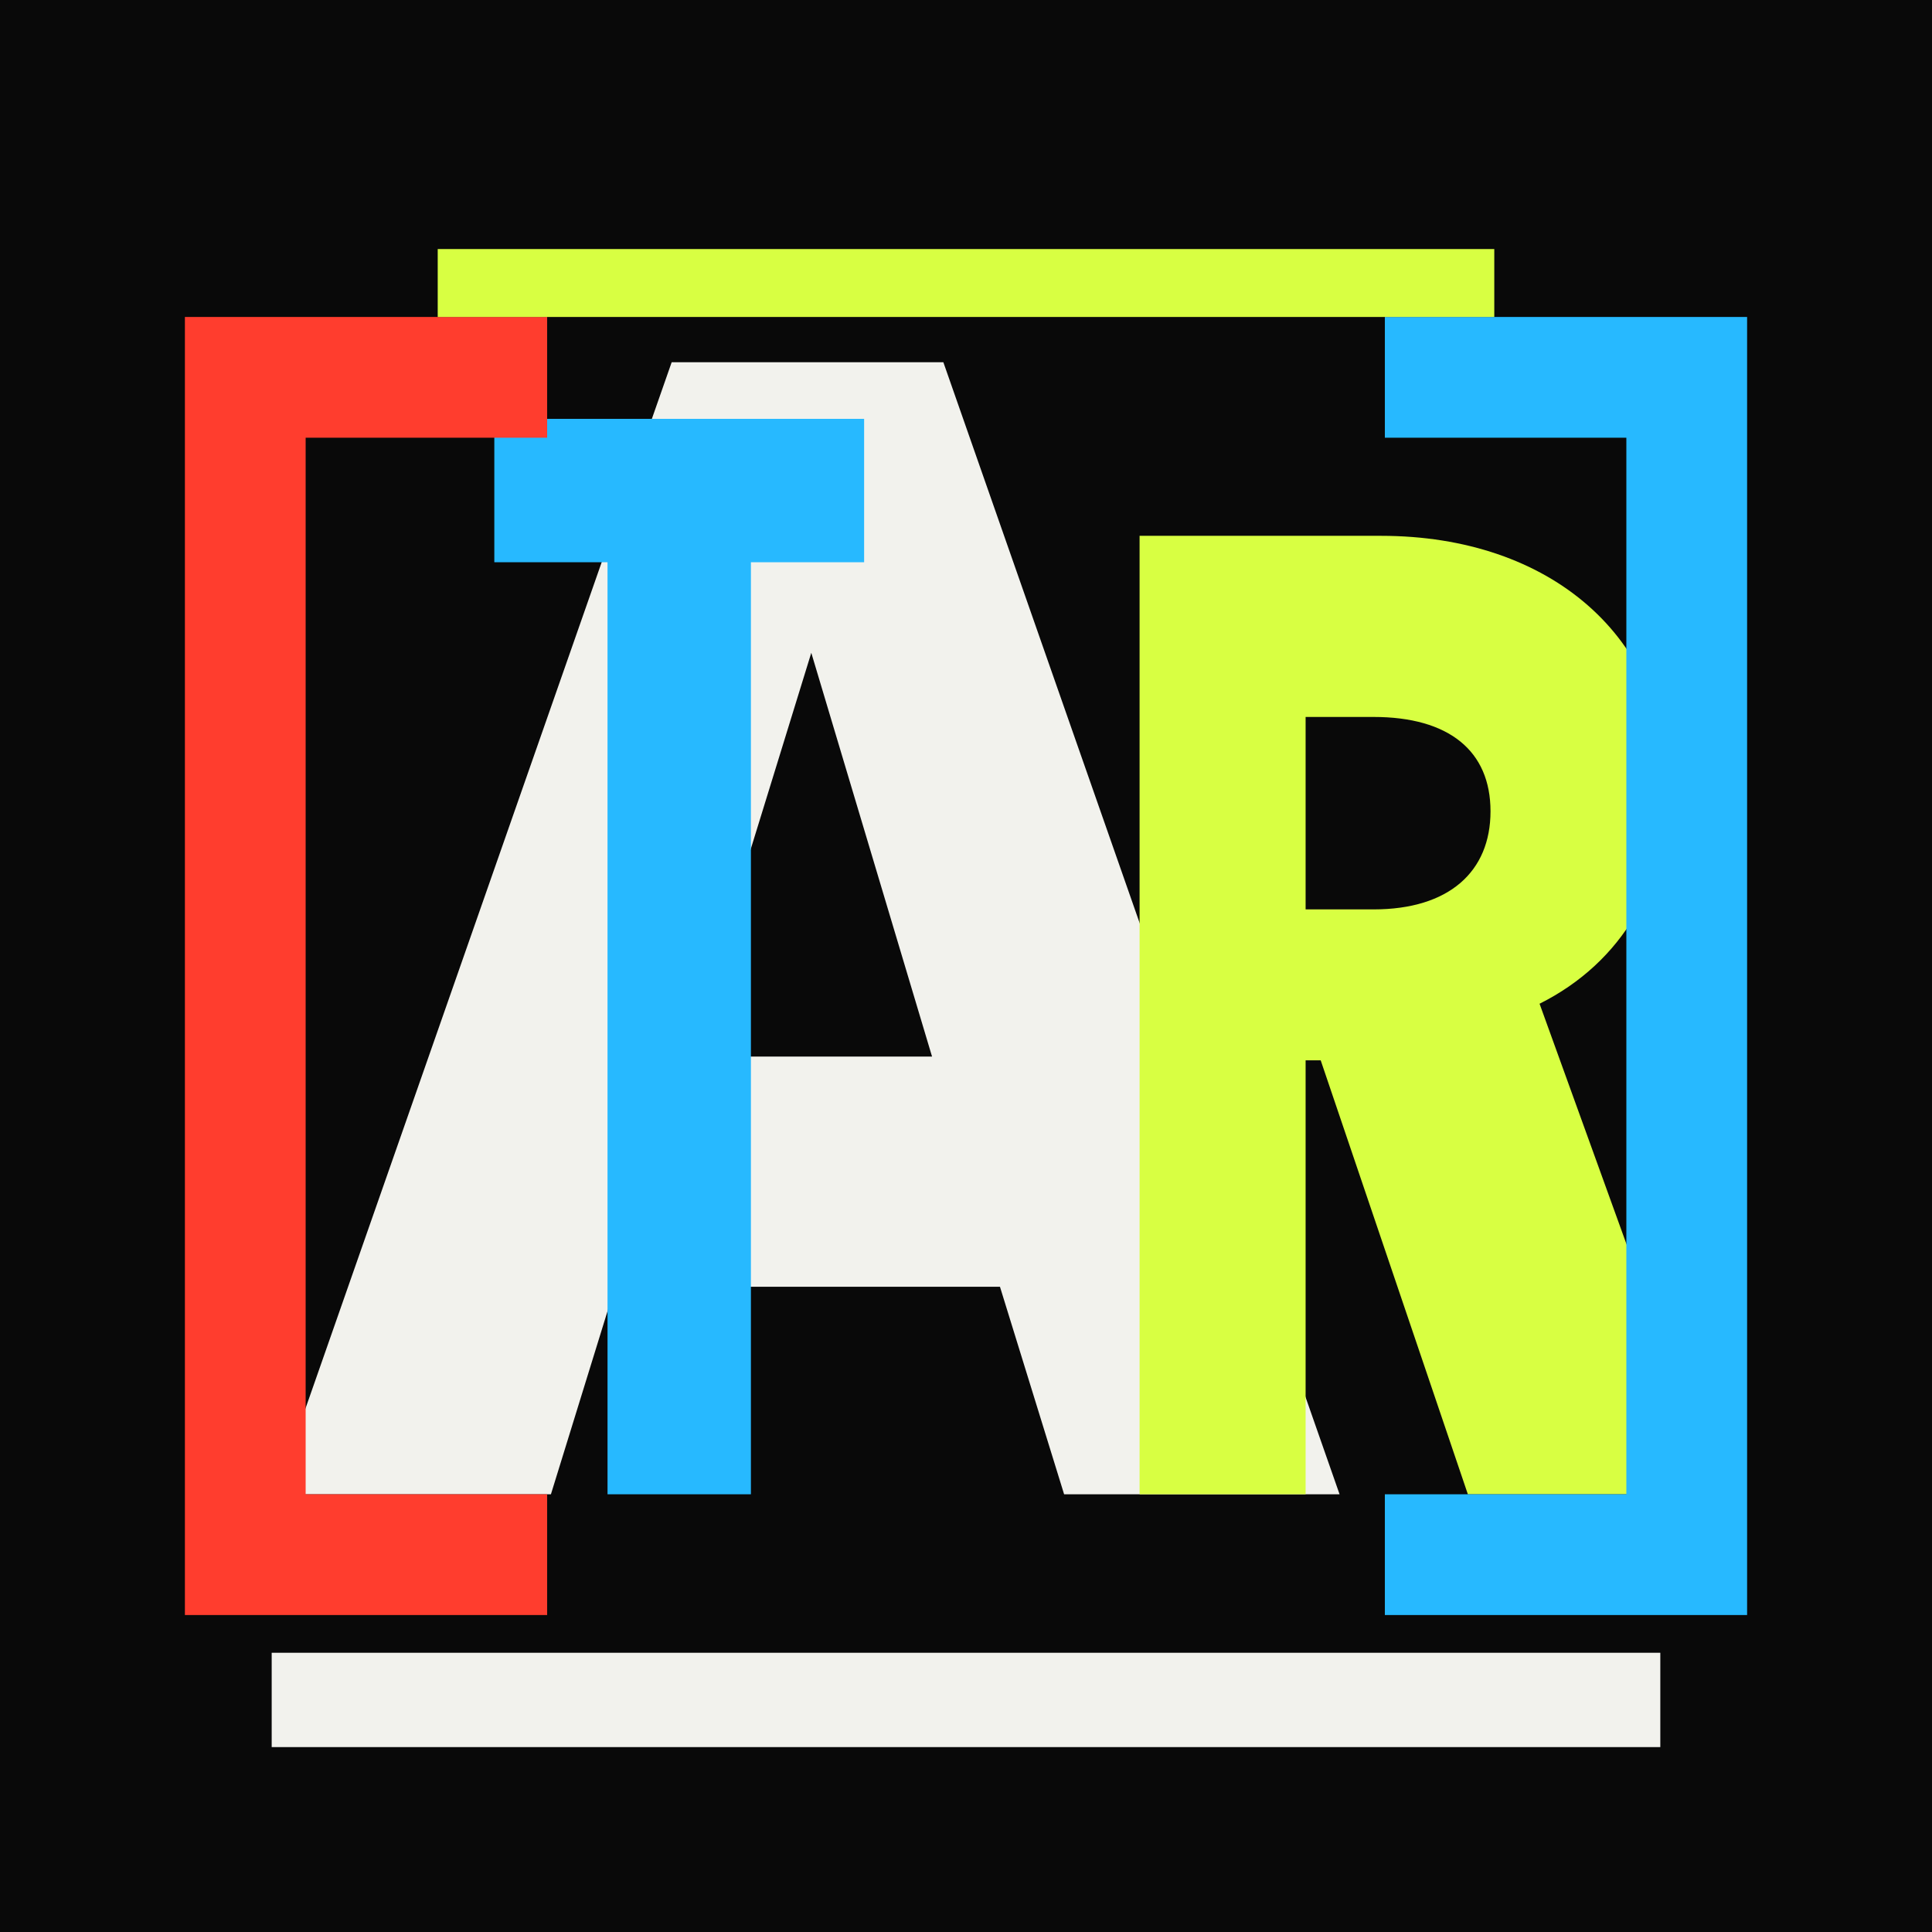
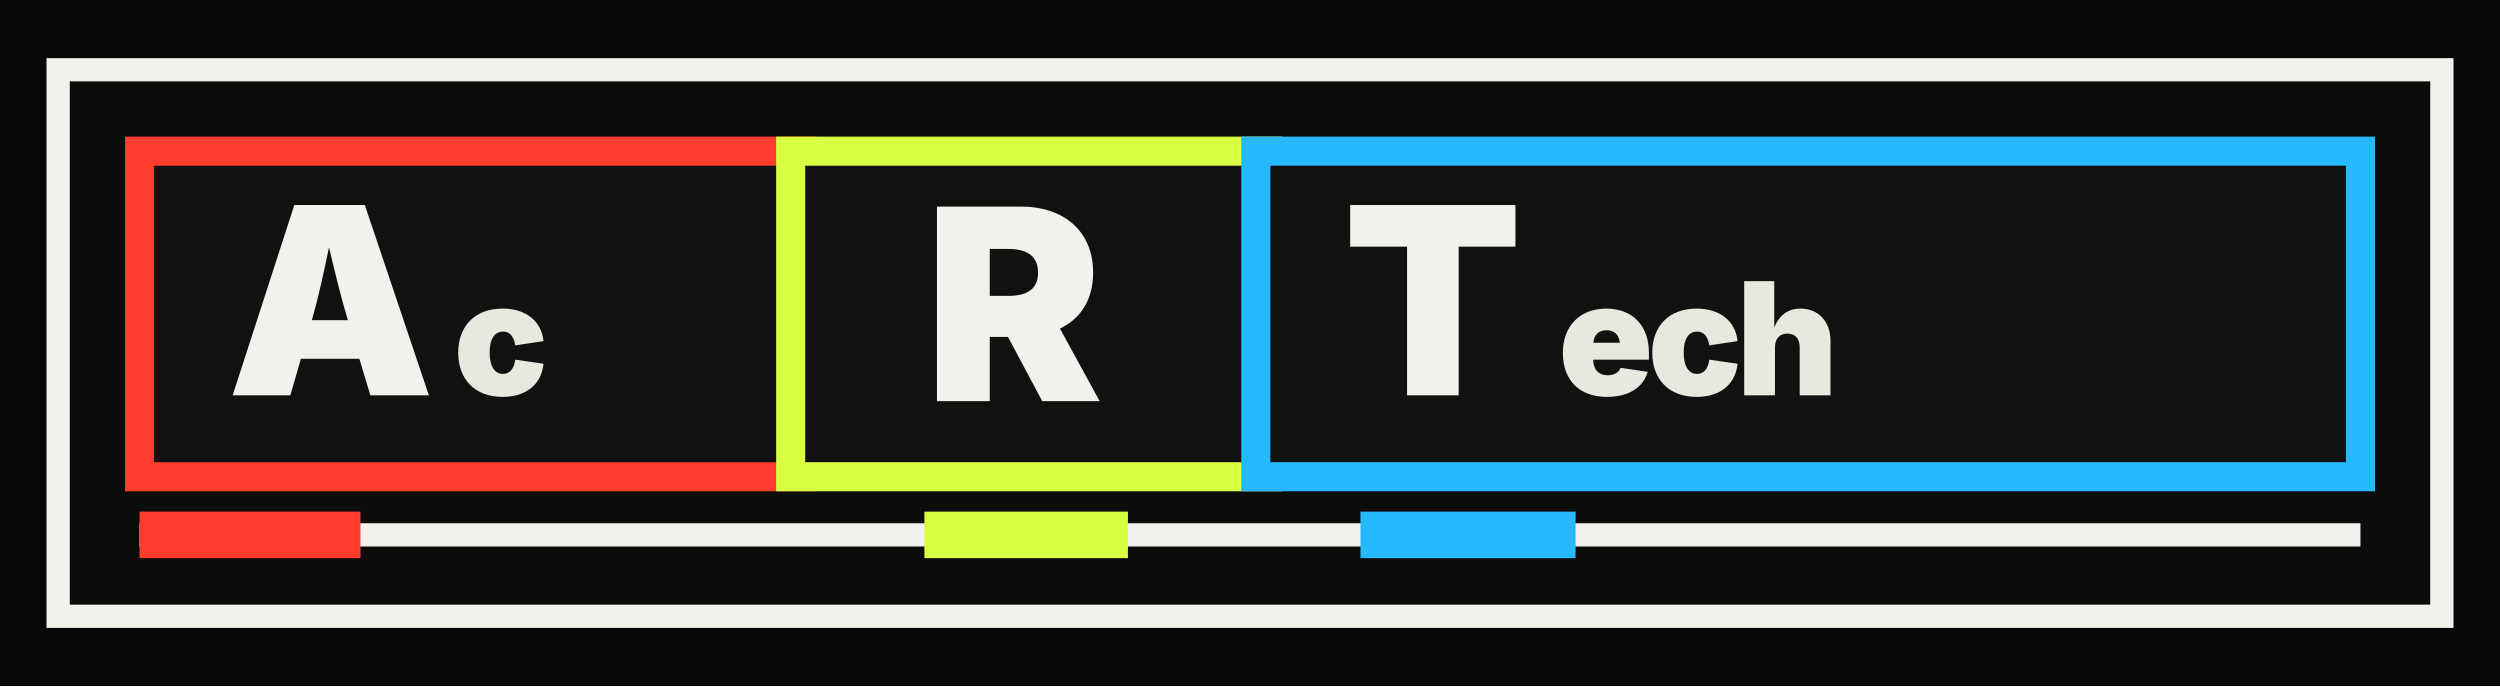
- <svg xmlns="http://www.w3.org/2000/svg" viewBox="0 0 512 512" role="img" aria-labelledby="title desc">
-   <rect width="512" height="512" fill="#090909" />
-   <path d="M73 396 178 96h72l105 300h-73l-17-55H163l-17 55H73Zm109-116h65l-32-107-33 107Z" fill="#F2F2ED" />
-   <path d="M302 142h64c45 0 76 27 76 67 0 25-12 46-34 57l47 130h-66l-39-115h-4v115h-44V142Zm44 48v51h18c20 0 31-10 31-26s-11-25-31-25h-18Z" fill="#D8FF42" />
-   <path d="M131 111h98v38h-30v247h-38V149h-30v-38Z" fill="#27B9FF" />
-   <path d="M49 84h96v32H81v280h64v32H49V84Z" fill="#FF3D2E" />
-   <path d="M463 84v344h-96v-32h64V116h-64V84h96Z" fill="#27B9FF" />
-   <path d="M72 438h368v25H72v-25Z" fill="#F2F2ED" />
-   <path d="M116 66h280v18H116V66Z" fill="#D8FF42" />
+ <svg xmlns="http://www.w3.org/2000/svg" viewBox="0 0 430 118" role="img" aria-labelledby="title desc">
+   <rect width="430" height="118" fill="#090909" />
+   <path d="M10 12h410v94H10V12Z" fill="#0C0C0B" stroke="#F2F2ED" stroke-width="4" />
+   <g transform="translate(24 26)">
+     <rect width="114" height="56" fill="#11110F" stroke="#FF3D2E" stroke-width="5" />
+     <text x="15" y="42" fill="#F2F2ED" font-family="Inter, Arial, sans-serif" font-size="45" font-weight="950" letter-spacing="-2.5">A</text>
+     <text x="54" y="42" fill="#E8E8DF" font-family="Inter, Arial, sans-serif" font-size="27" font-weight="900" letter-spacing="-1">c</text>
+   </g>
+   <g transform="translate(136 26)">
+     <rect width="82" height="56" fill="#11110F" stroke="#D8FF42" stroke-width="5" />
+     <text x="23" y="43" fill="#F2F2ED" font-family="Inter, Arial, sans-serif" font-size="46" font-weight="950" letter-spacing="-2">R</text>
+   </g>
+   <g transform="translate(216 26)">
+     <rect width="190" height="56" fill="#11110F" stroke="#27B9FF" stroke-width="5" />
+     <text x="15" y="42" fill="#F2F2ED" font-family="Inter, Arial, sans-serif" font-size="45" font-weight="950" letter-spacing="-2.5">T</text>
+     <text x="52" y="42" fill="#E8E8DF" font-family="Inter, Arial, sans-serif" font-size="27" font-weight="900" letter-spacing="-1">ech</text>
+   </g>
+   <path d="M24 92h382" stroke="#F2F2ED" stroke-width="4" />
+   <path d="M24 92h38" stroke="#FF3D2E" stroke-width="8" />
+   <path d="M159 92h35" stroke="#D8FF42" stroke-width="8" />
+   <path d="M234 92h37" stroke="#27B9FF" stroke-width="8" />
</svg>
